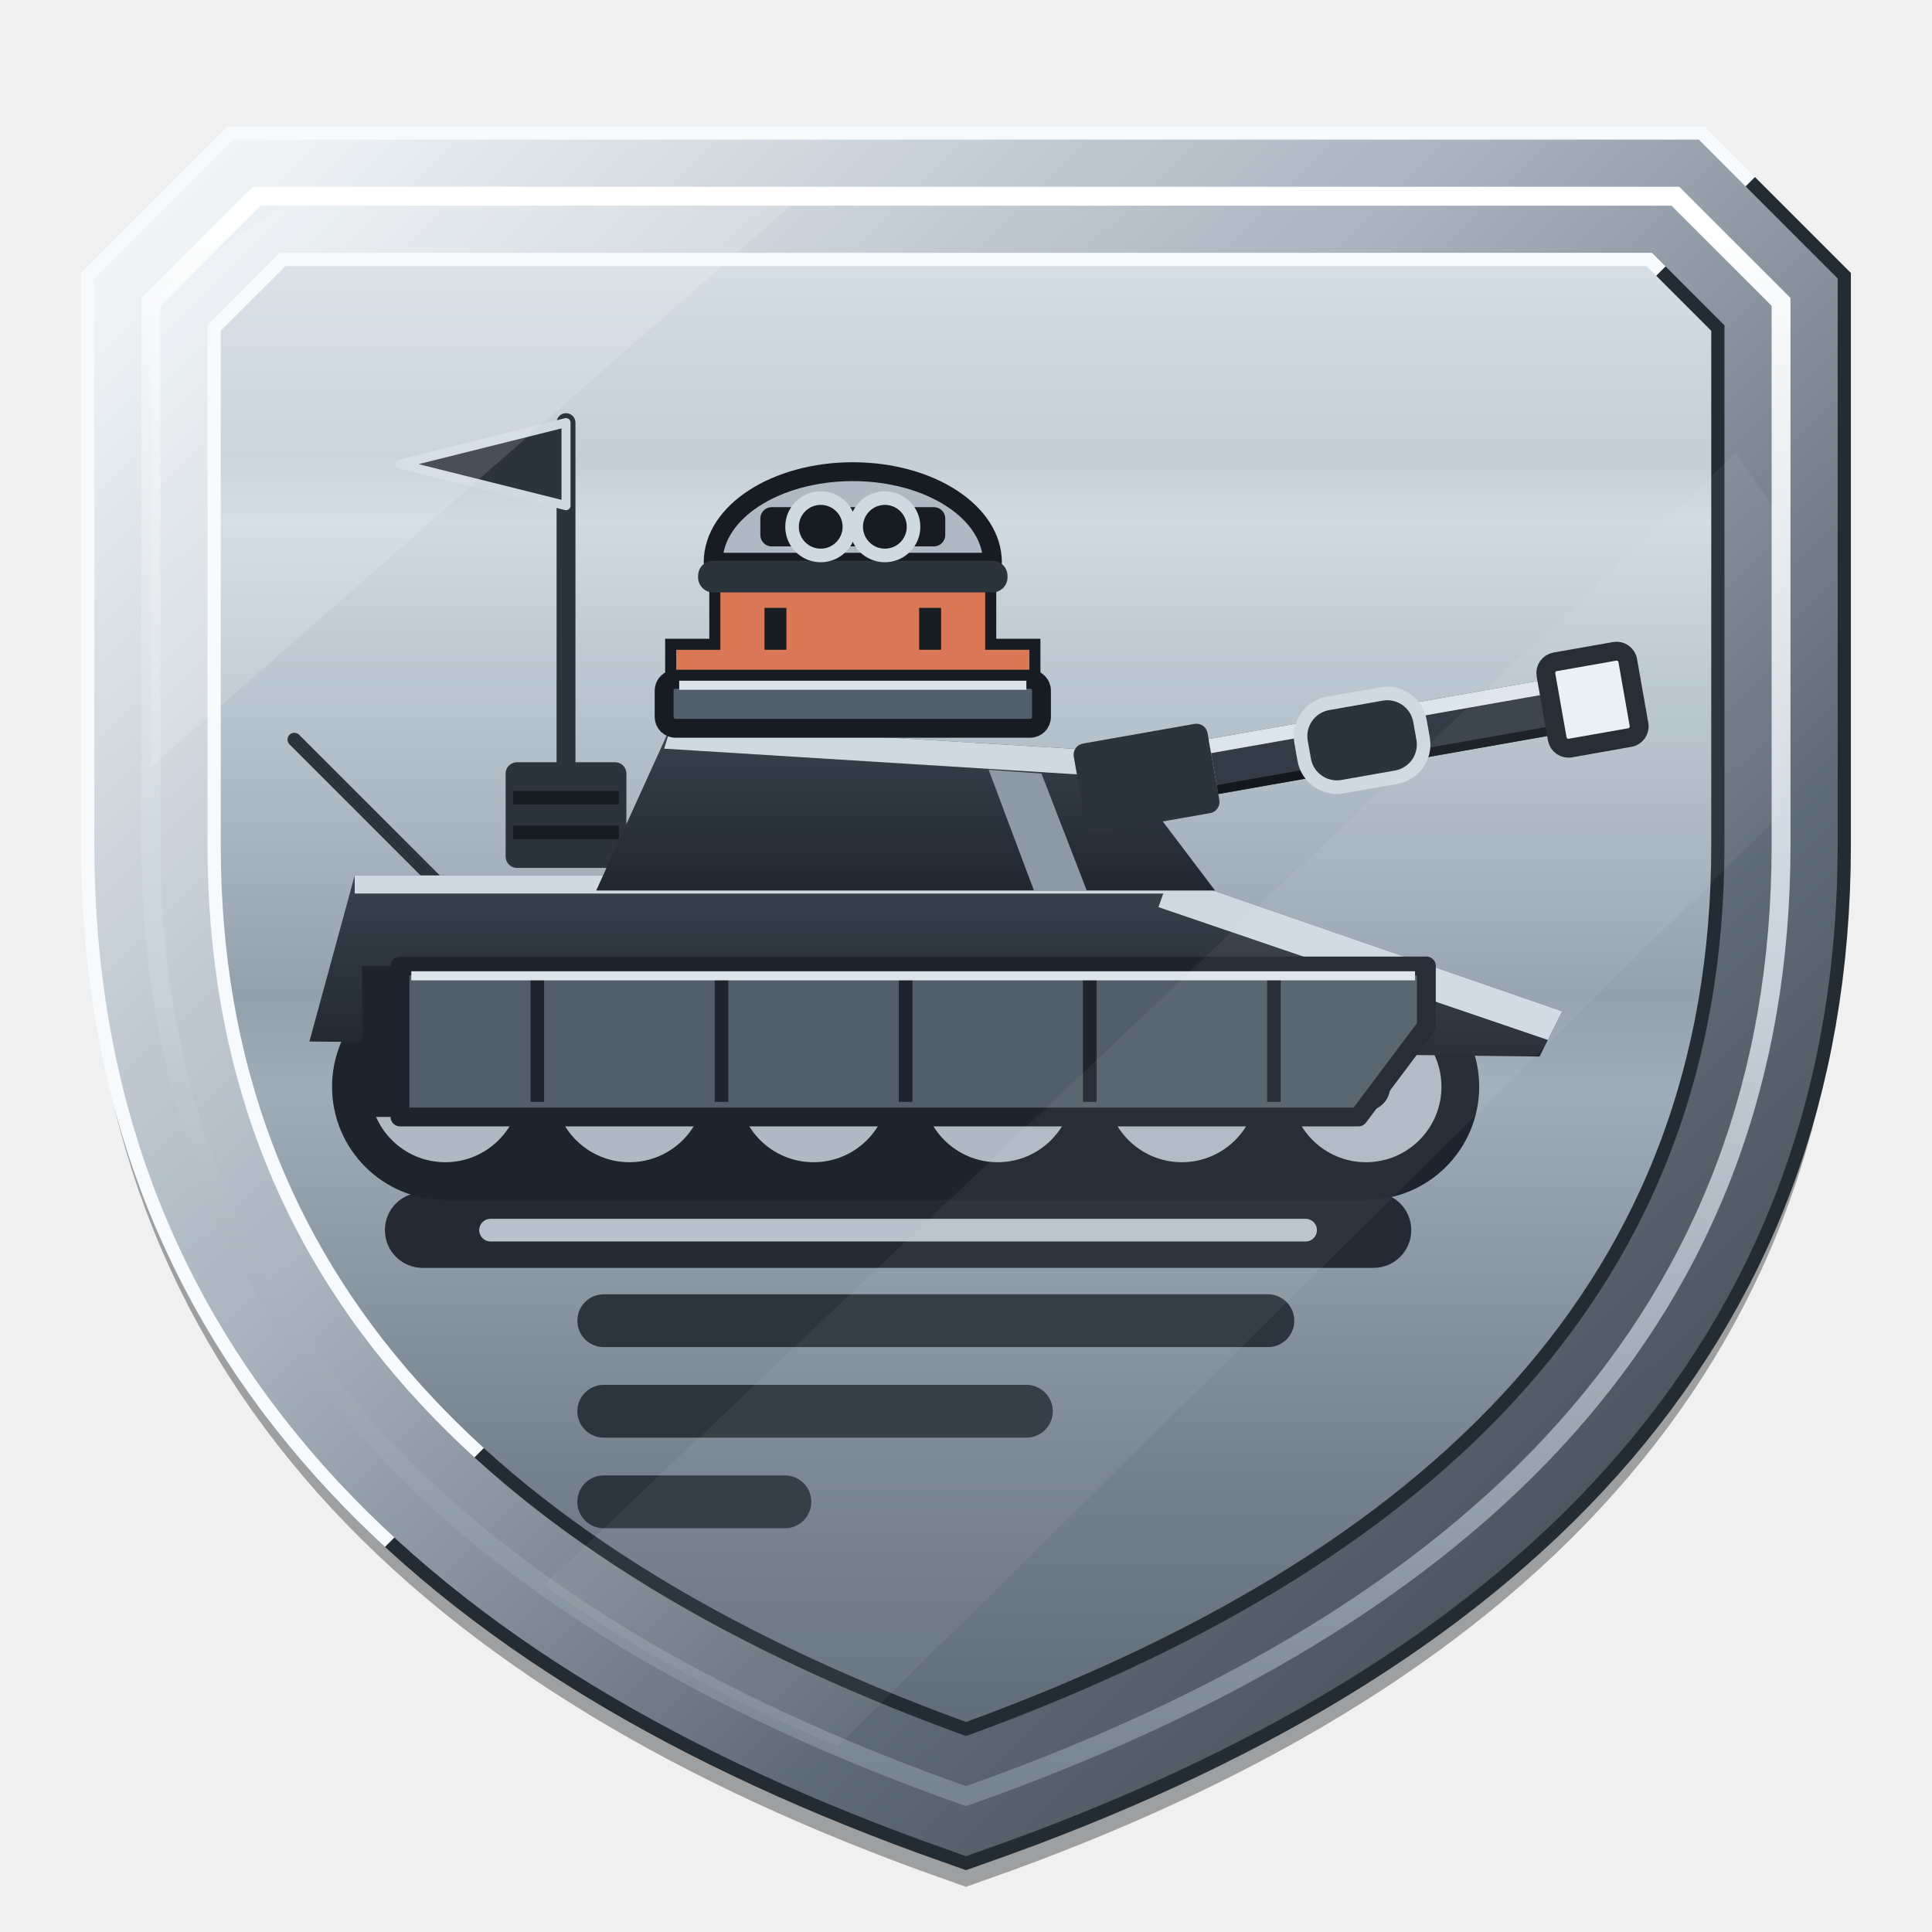
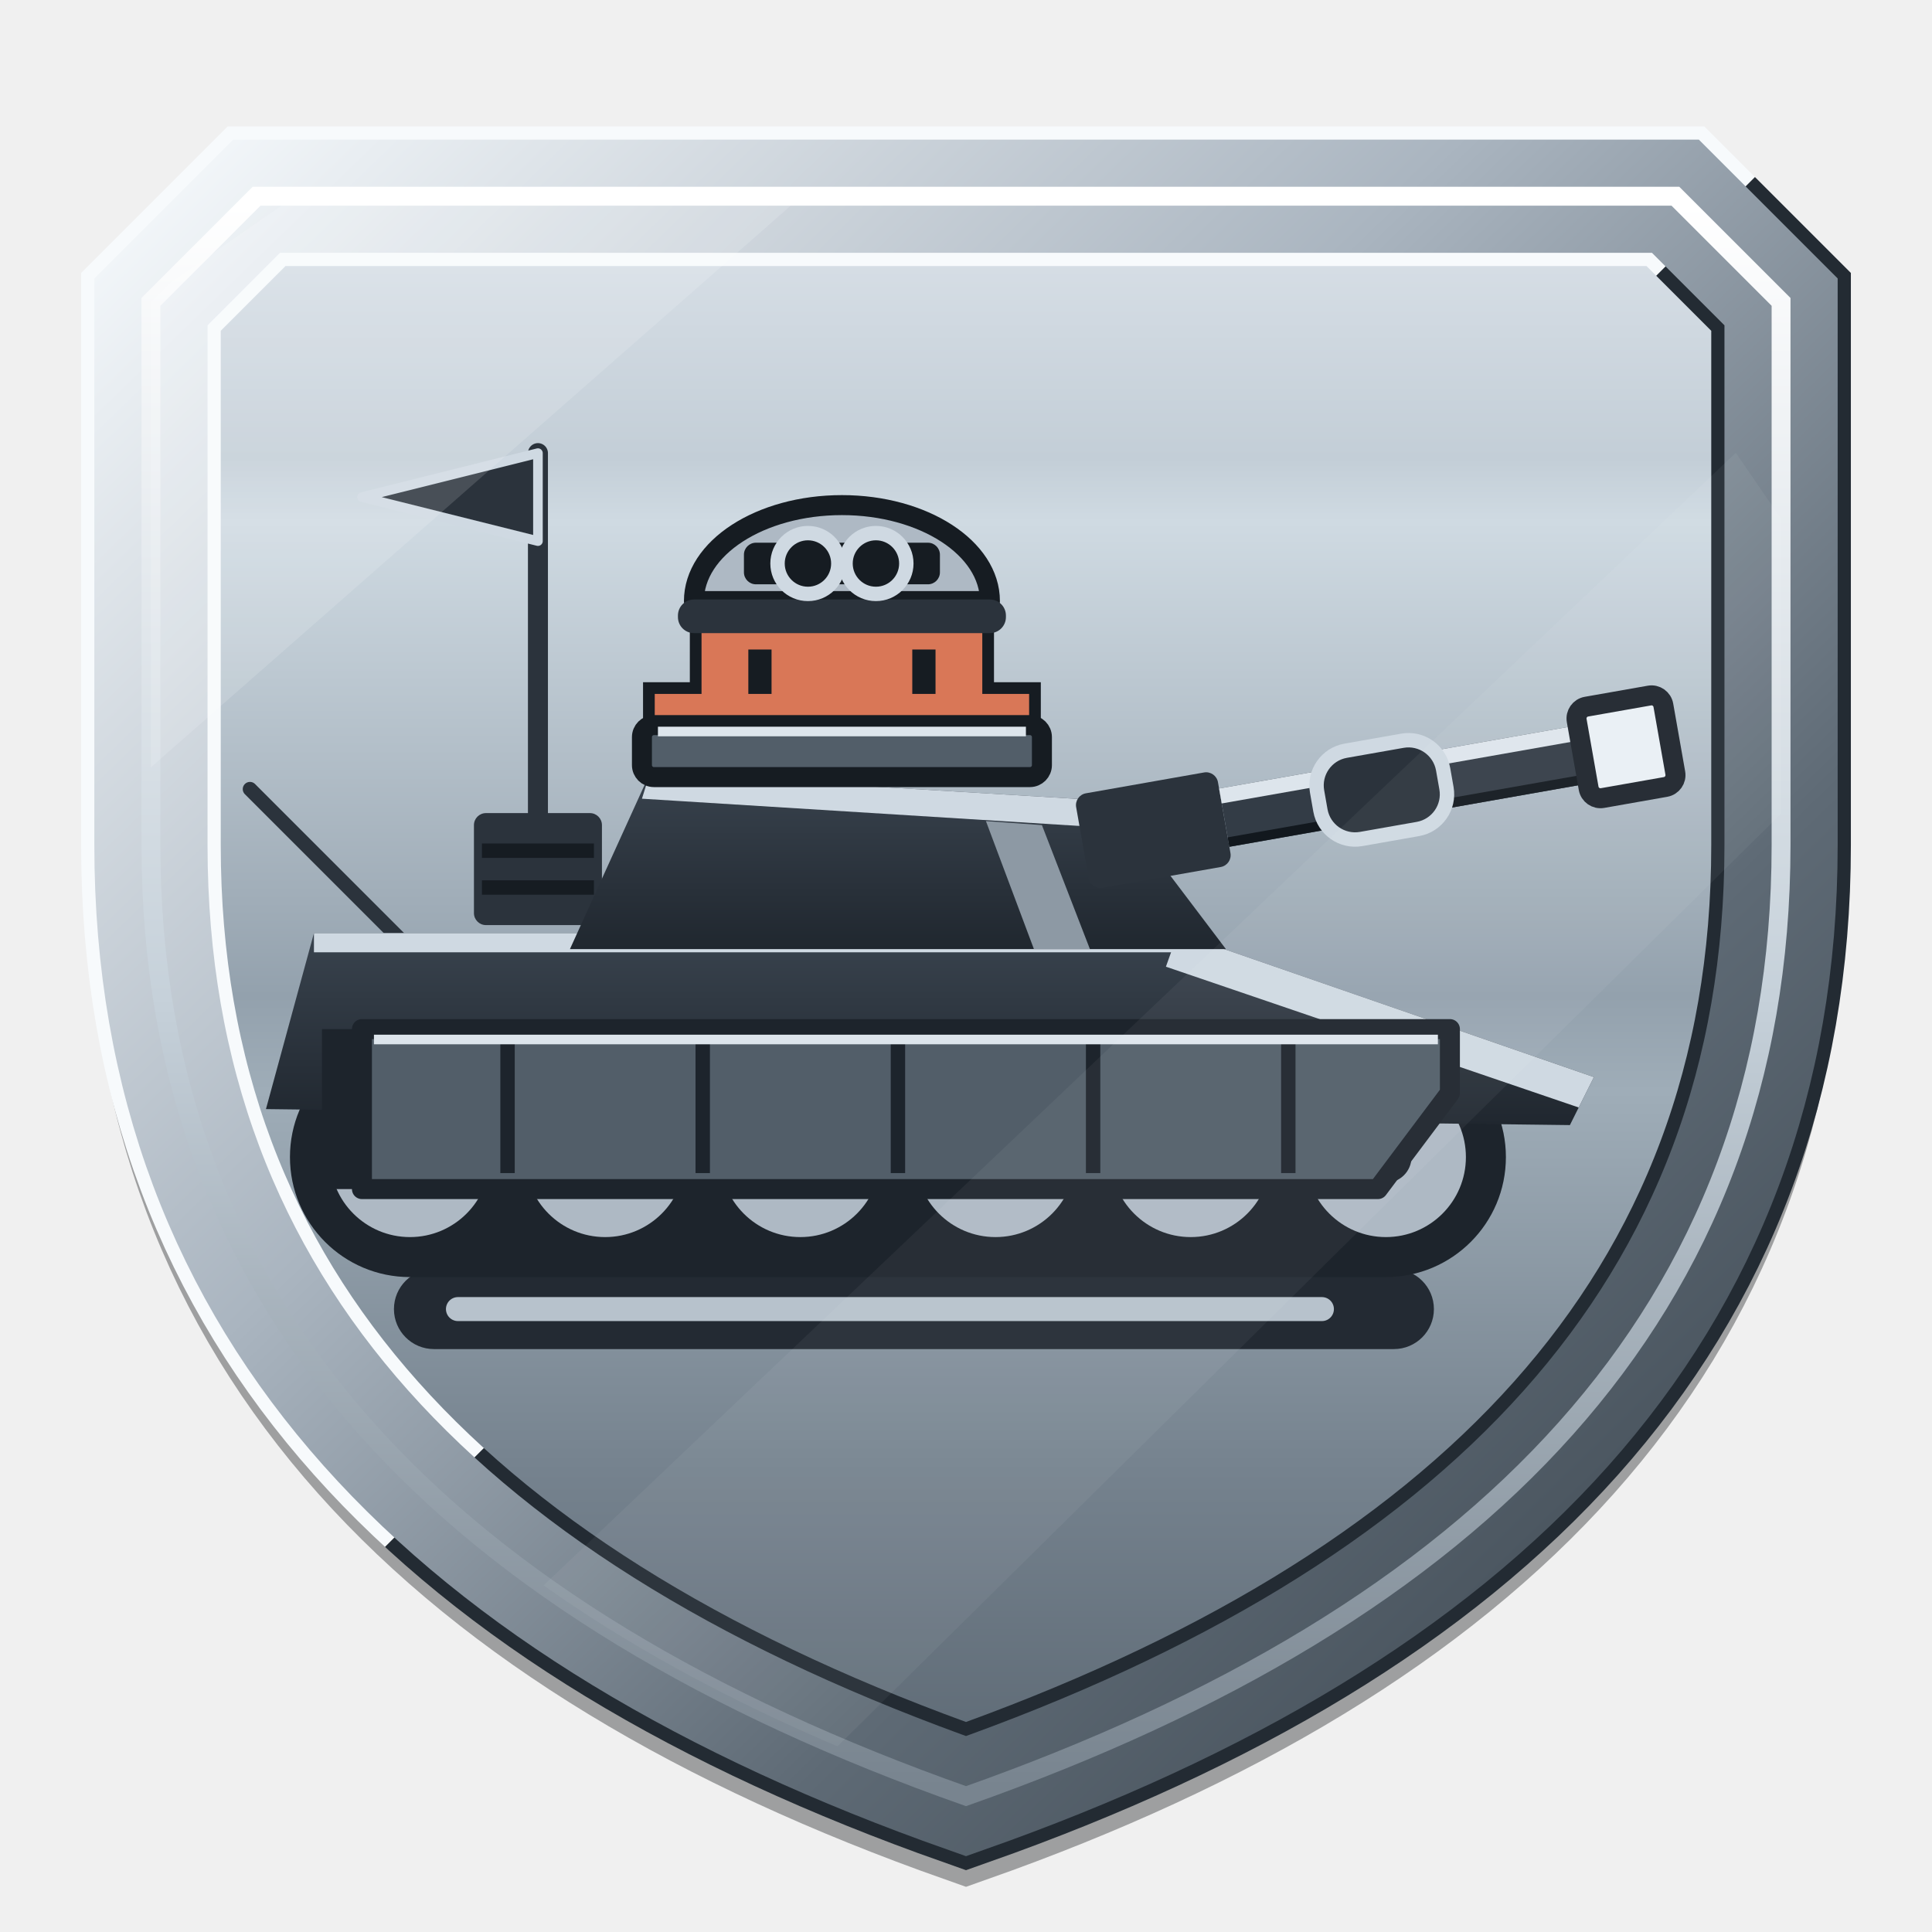
<svg xmlns="http://www.w3.org/2000/svg" viewBox="0 0 256 256" role="img" aria-label="Claude of Tanks — embossed metal crest: Claude Code commander in a tank">
  <defs>
    <clipPath id="cotHatchClipM">
      <rect x="70" y="26" width="68" height="44" />
    </clipPath>
    <clipPath id="cotShieldClipM">
      <path d="M34 26 H222 L236 40 V112 C236 174 196 214 128 238 C60 214 20 174 20 112 V40 Z" />
    </clipPath>
    <clipPath id="cotLightHalfM">
      <path d="M-20 -20 H276 L-20 276 Z" />
    </clipPath>
    <clipPath id="cotDarkHalfM">
      <path d="M276 -20 V276 H-20 Z" />
    </clipPath>
    <linearGradient id="cotFieldSteelM" x1="0" y1="0" x2="0" y2="1">
      <stop offset="0" stop-color="#dbe2e9" />
      <stop offset=".16" stop-color="#c3ced7" />
      <stop offset=".2" stop-color="#cfdae2" />
      <stop offset=".44" stop-color="#a0adb8" />
      <stop offset=".5" stop-color="#93a1ad" />
      <stop offset=".56" stop-color="#9fadb8" />
      <stop offset=".8" stop-color="#75828e" />
      <stop offset="1" stop-color="#5c6873" />
    </linearGradient>
    <linearGradient id="cotBandSteelM" x1="0" y1="0" x2="1" y2="1">
      <stop offset="0" stop-color="#f2f6f9" />
      <stop offset=".38" stop-color="#aab5c0" />
      <stop offset=".7" stop-color="#5e6a75" />
      <stop offset="1" stop-color="#39434c" />
    </linearGradient>
    <linearGradient id="cotGrooveM" x1="0" y1="0" x2="0" y2="1">
      <stop offset="0" stop-color="#ffffff" />
      <stop offset=".5" stop-color="#c6d1da" />
      <stop offset="1" stop-color="#78848f" />
    </linearGradient>
    <linearGradient id="cotHullM" x1="0" y1="0" x2="0" y2="1">
      <stop offset="0" stop-color="#39434e" />
      <stop offset="1" stop-color="#20272f" />
    </linearGradient>
  </defs>
  <path d="M34 26 H222 L236 40 V112 C236 174 196 214 128 238 C60 214 20 174 20 112 V40 Z" transform="translate(0 3)" fill="none" stroke="#05080b" stroke-width="17" stroke-linejoin="miter" opacity=".35" />
  <path d="M34 26 H222 L236 40 V112 C236 174 196 214 128 238 C60 214 20 174 20 112 V40 Z" fill="url(#cotFieldSteelM)" />
  <g fill="none" stroke-linejoin="miter">
    <path d="M34 26 H222 L236 40 V112 C236 174 196 214 128 238 C60 214 20 174 20 112 V40 Z" stroke="#f7fafc" stroke-width="18.5" clip-path="url(#cotLightHalfM)" />
    <path d="M34 26 H222 L236 40 V112 C236 174 196 214 128 238 C60 214 20 174 20 112 V40 Z" stroke="#232b33" stroke-width="18.5" clip-path="url(#cotDarkHalfM)" />
  </g>
  <path d="M34 26 H222 L236 40 V112 C236 174 196 214 128 238 C60 214 20 174 20 112 V40 Z" fill="none" stroke="url(#cotBandSteelM)" stroke-width="15" stroke-linejoin="miter" />
  <path d="M34 26 H222 L236 40 V112 C236 174 196 214 128 238 C60 214 20 174 20 112 V40 Z" fill="none" stroke="url(#cotGrooveM)" stroke-width="2.5" />
-   <g transform="translate(7 22)">
-     <rect x="44" y="136" width="136" height="10" rx="5" fill="#232a33" />
+   <g transform="translate(-0.8 24) scale(1.06)">
+     <rect x="50" y="136" width="130" height="10" rx="5" fill="#232a33" />
    <path d="M58 141h108" stroke="#b7c2cc" stroke-width="3" stroke-linecap="round" fill="none" />
-     <g stroke="#2c343d" stroke-width="7" stroke-linecap="round" fill="none">
-       <path d="M73 153h88" />
-       <path d="M73 165h56" />
-       <path d="M73 177h24" />
-     </g>
    <path d="M52 96 32 76" stroke="#2b333c" stroke-width="1.8" stroke-linecap="round" fill="none" />
    <path d="M68 84V34" stroke="#2b333c" stroke-width="2.5" stroke-linecap="round" fill="none" />
    <path d="M68 34 46 39.5 68 45Z" fill="#2b333c" stroke="#cfd9e2" stroke-width="1.2" stroke-linejoin="round" />
    <path d="M52 107h122a15 15 0 0 1 0 30H52a15 15 0 0 1 0-30Z" fill="#1d242c" />
    <g fill="#aeb9c4">
      <circle cx="52" cy="122" r="10" />
      <circle cx="76.4" cy="122" r="10" />
      <circle cx="100.8" cy="122" r="10" />
      <circle cx="125.2" cy="122" r="10" />
      <circle cx="149.6" cy="122" r="10" />
      <circle cx="174" cy="122" r="10" />
    </g>
    <g fill="#1d242c">
      <circle cx="52" cy="122" r="3.2" />
      <circle cx="76.4" cy="122" r="3.2" />
      <circle cx="100.8" cy="122" r="3.2" />
      <circle cx="125.2" cy="122" r="3.2" />
      <circle cx="149.6" cy="122" r="3.2" />
      <circle cx="174" cy="122" r="3.2" />
    </g>
    <path d="M34 116 40 94h108l52 18-3 6Z" fill="url(#cotHullM)" />
    <path d="M148 94l52 18-1.9 3.8-51.6-17.6Z" fill="#cfd9e2" />
    <rect x="40" y="94" width="108" height="2.4" fill="#cfd9e2" />
    <path d="M46 106h136v8l-9 12H46Z" fill="#525e69" stroke="#1d242c" stroke-width="2.5" stroke-linejoin="round" />
    <rect x="41" y="106" width="5" height="20" fill="#1d242c" />
    <g stroke="#1d242c" stroke-width="1.8">
      <path d="M64.2 107.5V124M88.6 107.5V124M113 107.5V124M137.4 107.5V124M161.8 107.5V124" />
    </g>
    <path d="M47.5 107.3h133" stroke="#dde5ec" stroke-width="1.2" fill="none" />
    <rect x="60" y="79" width="16" height="14" rx="1.5" fill="#2b333c" />
    <path d="M61 83.7h14M61 88.3h14" stroke="#161c22" stroke-width="1.8" />
    <path d="M72 96 82 74l58 3.5L154 96Z" fill="url(#cotHullM)" />
    <path d="M82 74 140 77.5 138.8 80.8 81 77.2Z" fill="#cfd9e2" />
    <path d="M124 80l7 .5 6 15.5h-7Z" fill="#8d99a4" />
    <rect x="91" y="57" width="30" height="12" fill="#161c22" />
    <g clip-path="url(#cotHatchClipM)">
      <path clip-rule="evenodd" fill-rule="evenodd" fill="#D97757" stroke="#161c22" stroke-width="1.5" paint-order="stroke" transform="translate(82.6 42.75) scale(1.95)" d="M20.998 10.949H24v3.102h-3v3.028h-1.487V20H18v-2.921h-1.487V20H15v-2.921H9V20H7.488v-2.921H6V20H4.487v-2.921H3V14.05H0V10.95h3V5h17.998v5.949zM6 10.949h1.488V8.102H6v2.847zm10.51 0H18V8.102h-1.49v2.847z" />
    </g>
    <rect x="81" y="68" width="50" height="6.5" rx="1.5" fill="#525e69" stroke="#161c22" stroke-width="2.5" />
    <path d="M83 68.8h46" stroke="#dde5ec" stroke-width="1.2" fill="none" />
    <path d="M87.5 52.5a18.5 12 0 0 1 37 0Z" fill="#aeb9c4" stroke="#161c22" stroke-width="2.5" stroke-linejoin="round" />
    <rect x="85.5" y="52.3" width="41" height="4.2" rx="2" fill="#2b333c" />
    <rect x="93.75" y="45.2" width="24.5" height="5.2" rx="1.5" fill="#161c22" />
    <circle cx="101.75" cy="47.8" r="3.8" fill="#161c22" stroke="#cfd9e2" stroke-width="1.8" />
    <circle cx="110.25" cy="47.8" r="3.8" fill="#161c22" stroke="#cfd9e2" stroke-width="1.8" />
    <g transform="rotate(-10 140 82)">
      <rect x="136" y="76" width="18" height="12" rx="1.5" fill="#2b333c" />
      <rect x="154" y="78.3" width="48" height="7.4" fill="#333c46" />
      <rect x="154" y="78.3" width="48" height="1.9" fill="#dde5ec" />
      <rect x="154" y="84.5" width="48" height="1.2" fill="#12181e" />
      <rect x="166" y="76.4" width="16" height="11.2" rx="4.4" fill="#2b333c" stroke="#cfd9e2" stroke-width="1.8" />
      <rect x="199.5" y="76.2" width="11" height="11.6" rx="1.5" fill="#e9eff4" stroke="#1d242c" stroke-width="2.5" />
    </g>
  </g>
  <g clip-path="url(#cotShieldClipM)">
    <path d="M-10 60 L120 -30 L170 -30 L-10 128 Z" fill="#ffffff" opacity=".14" />
    <path d="M30 250 L230 60 L252 92 L80 262 Z" fill="#ffffff" opacity=".05" />
  </g>
</svg>
